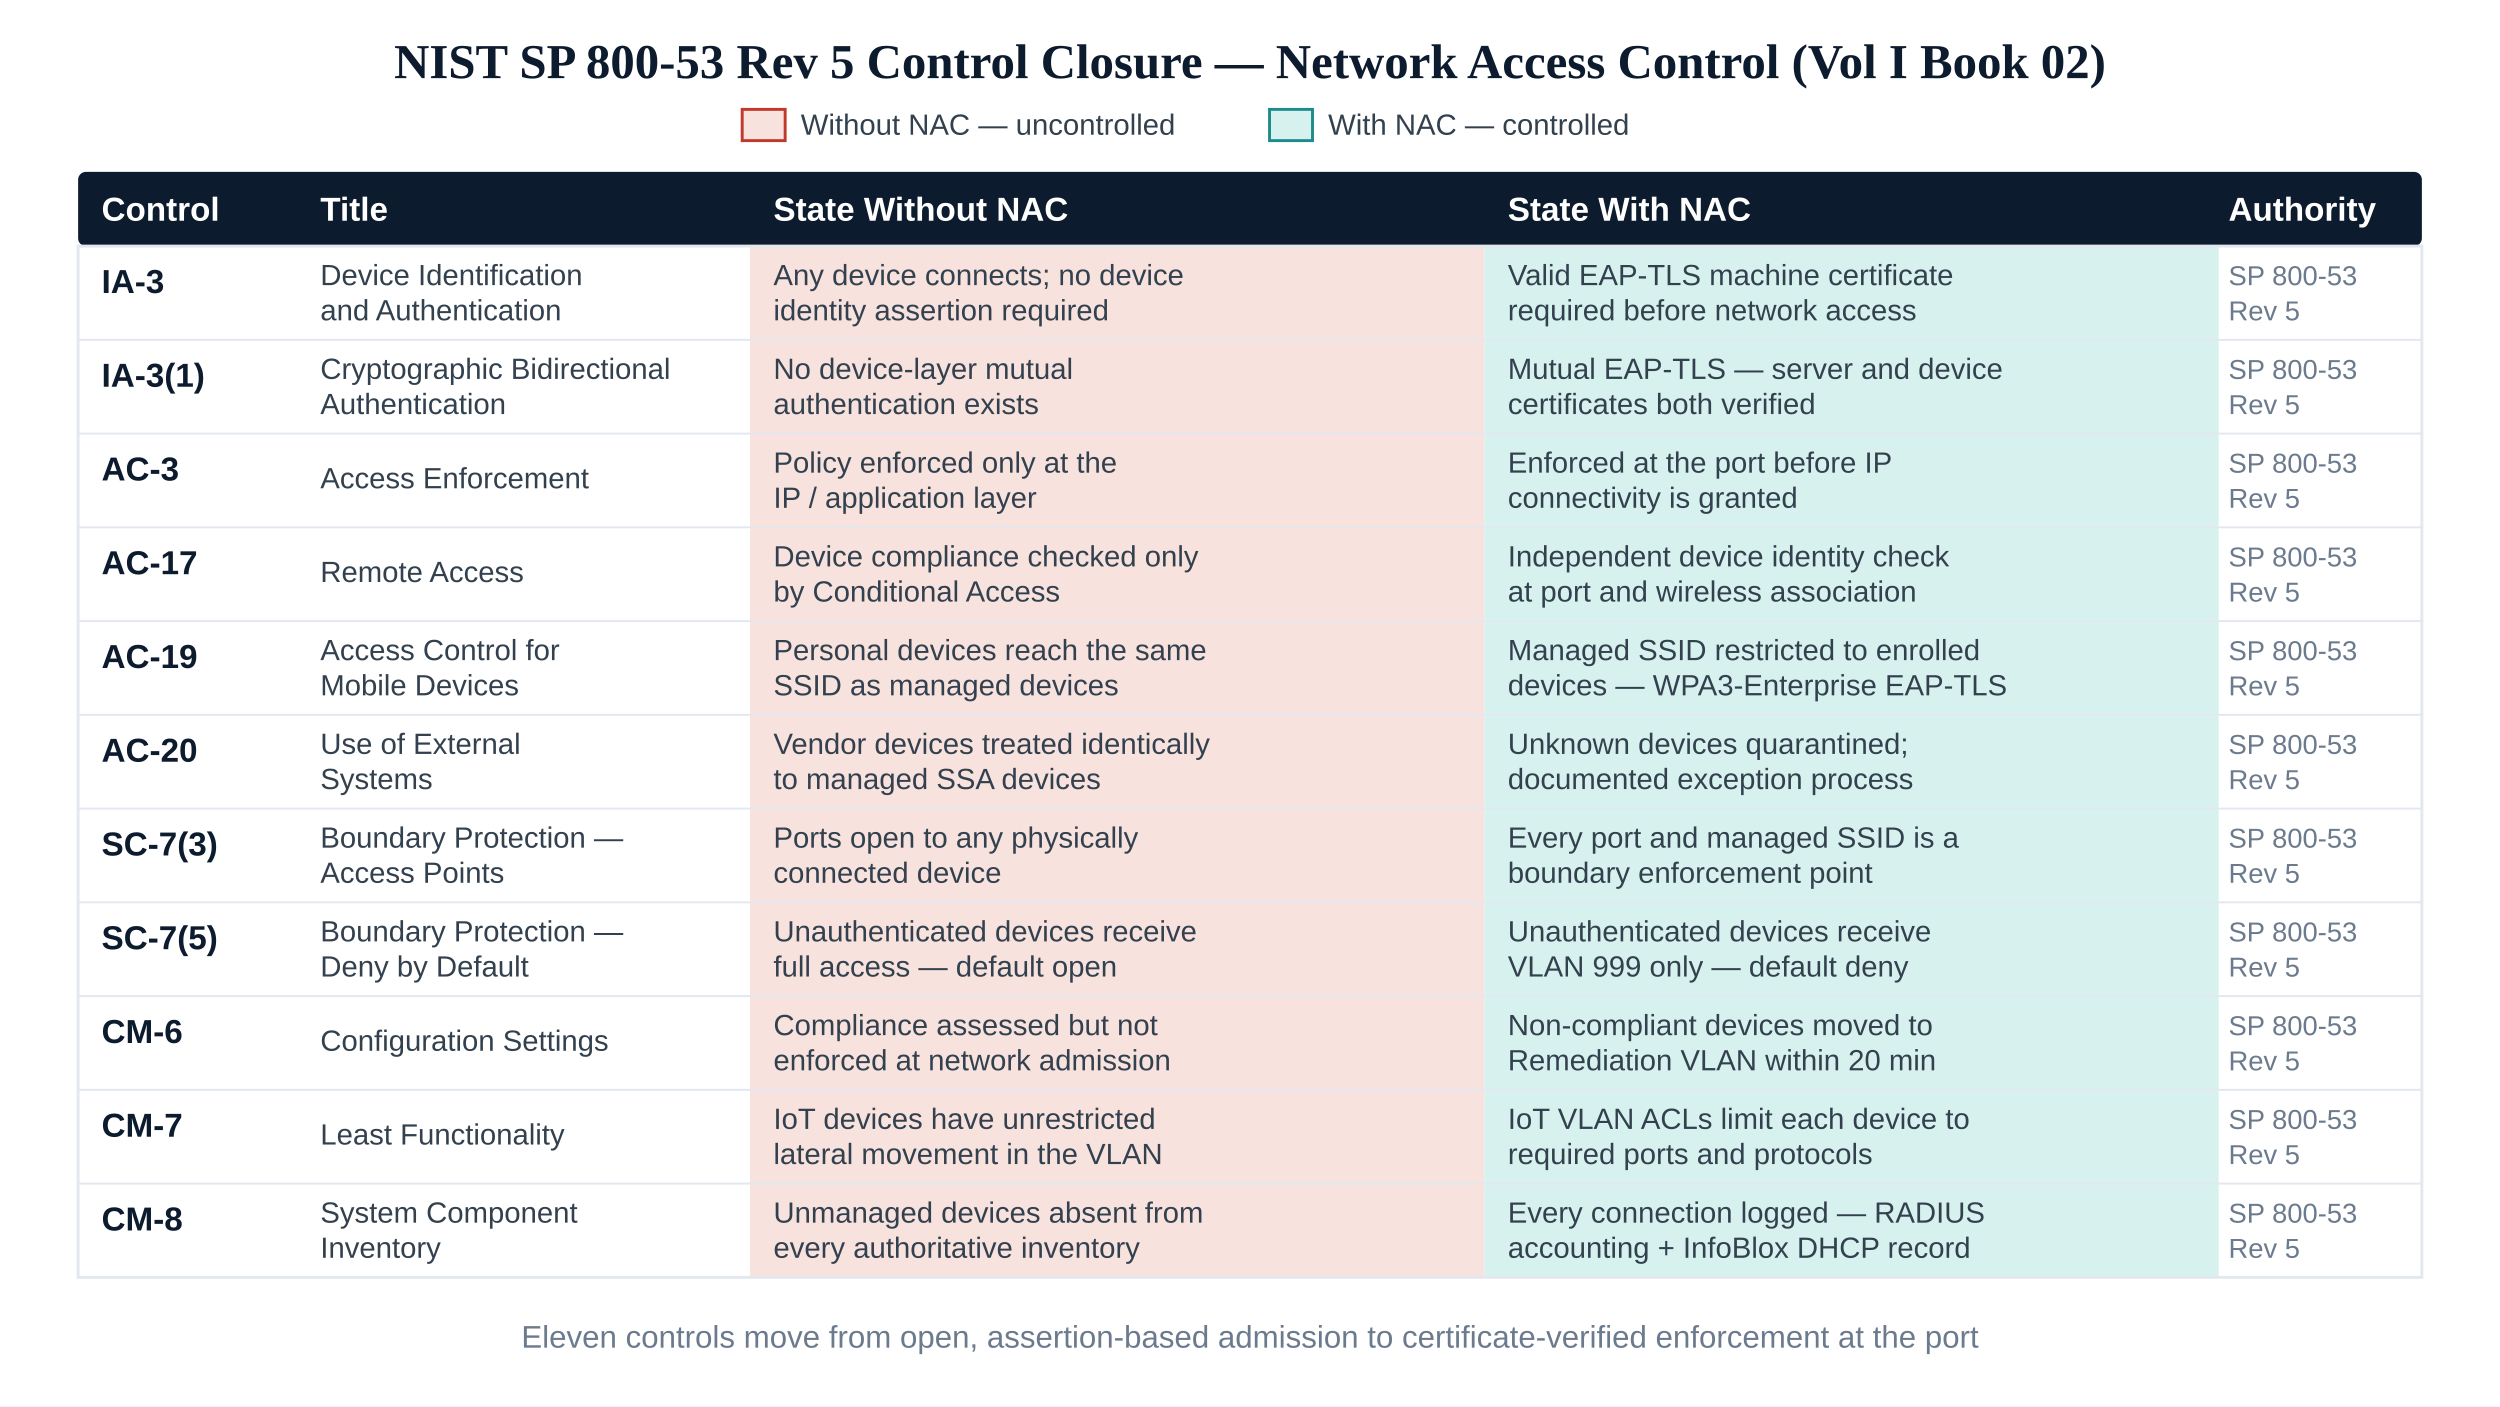
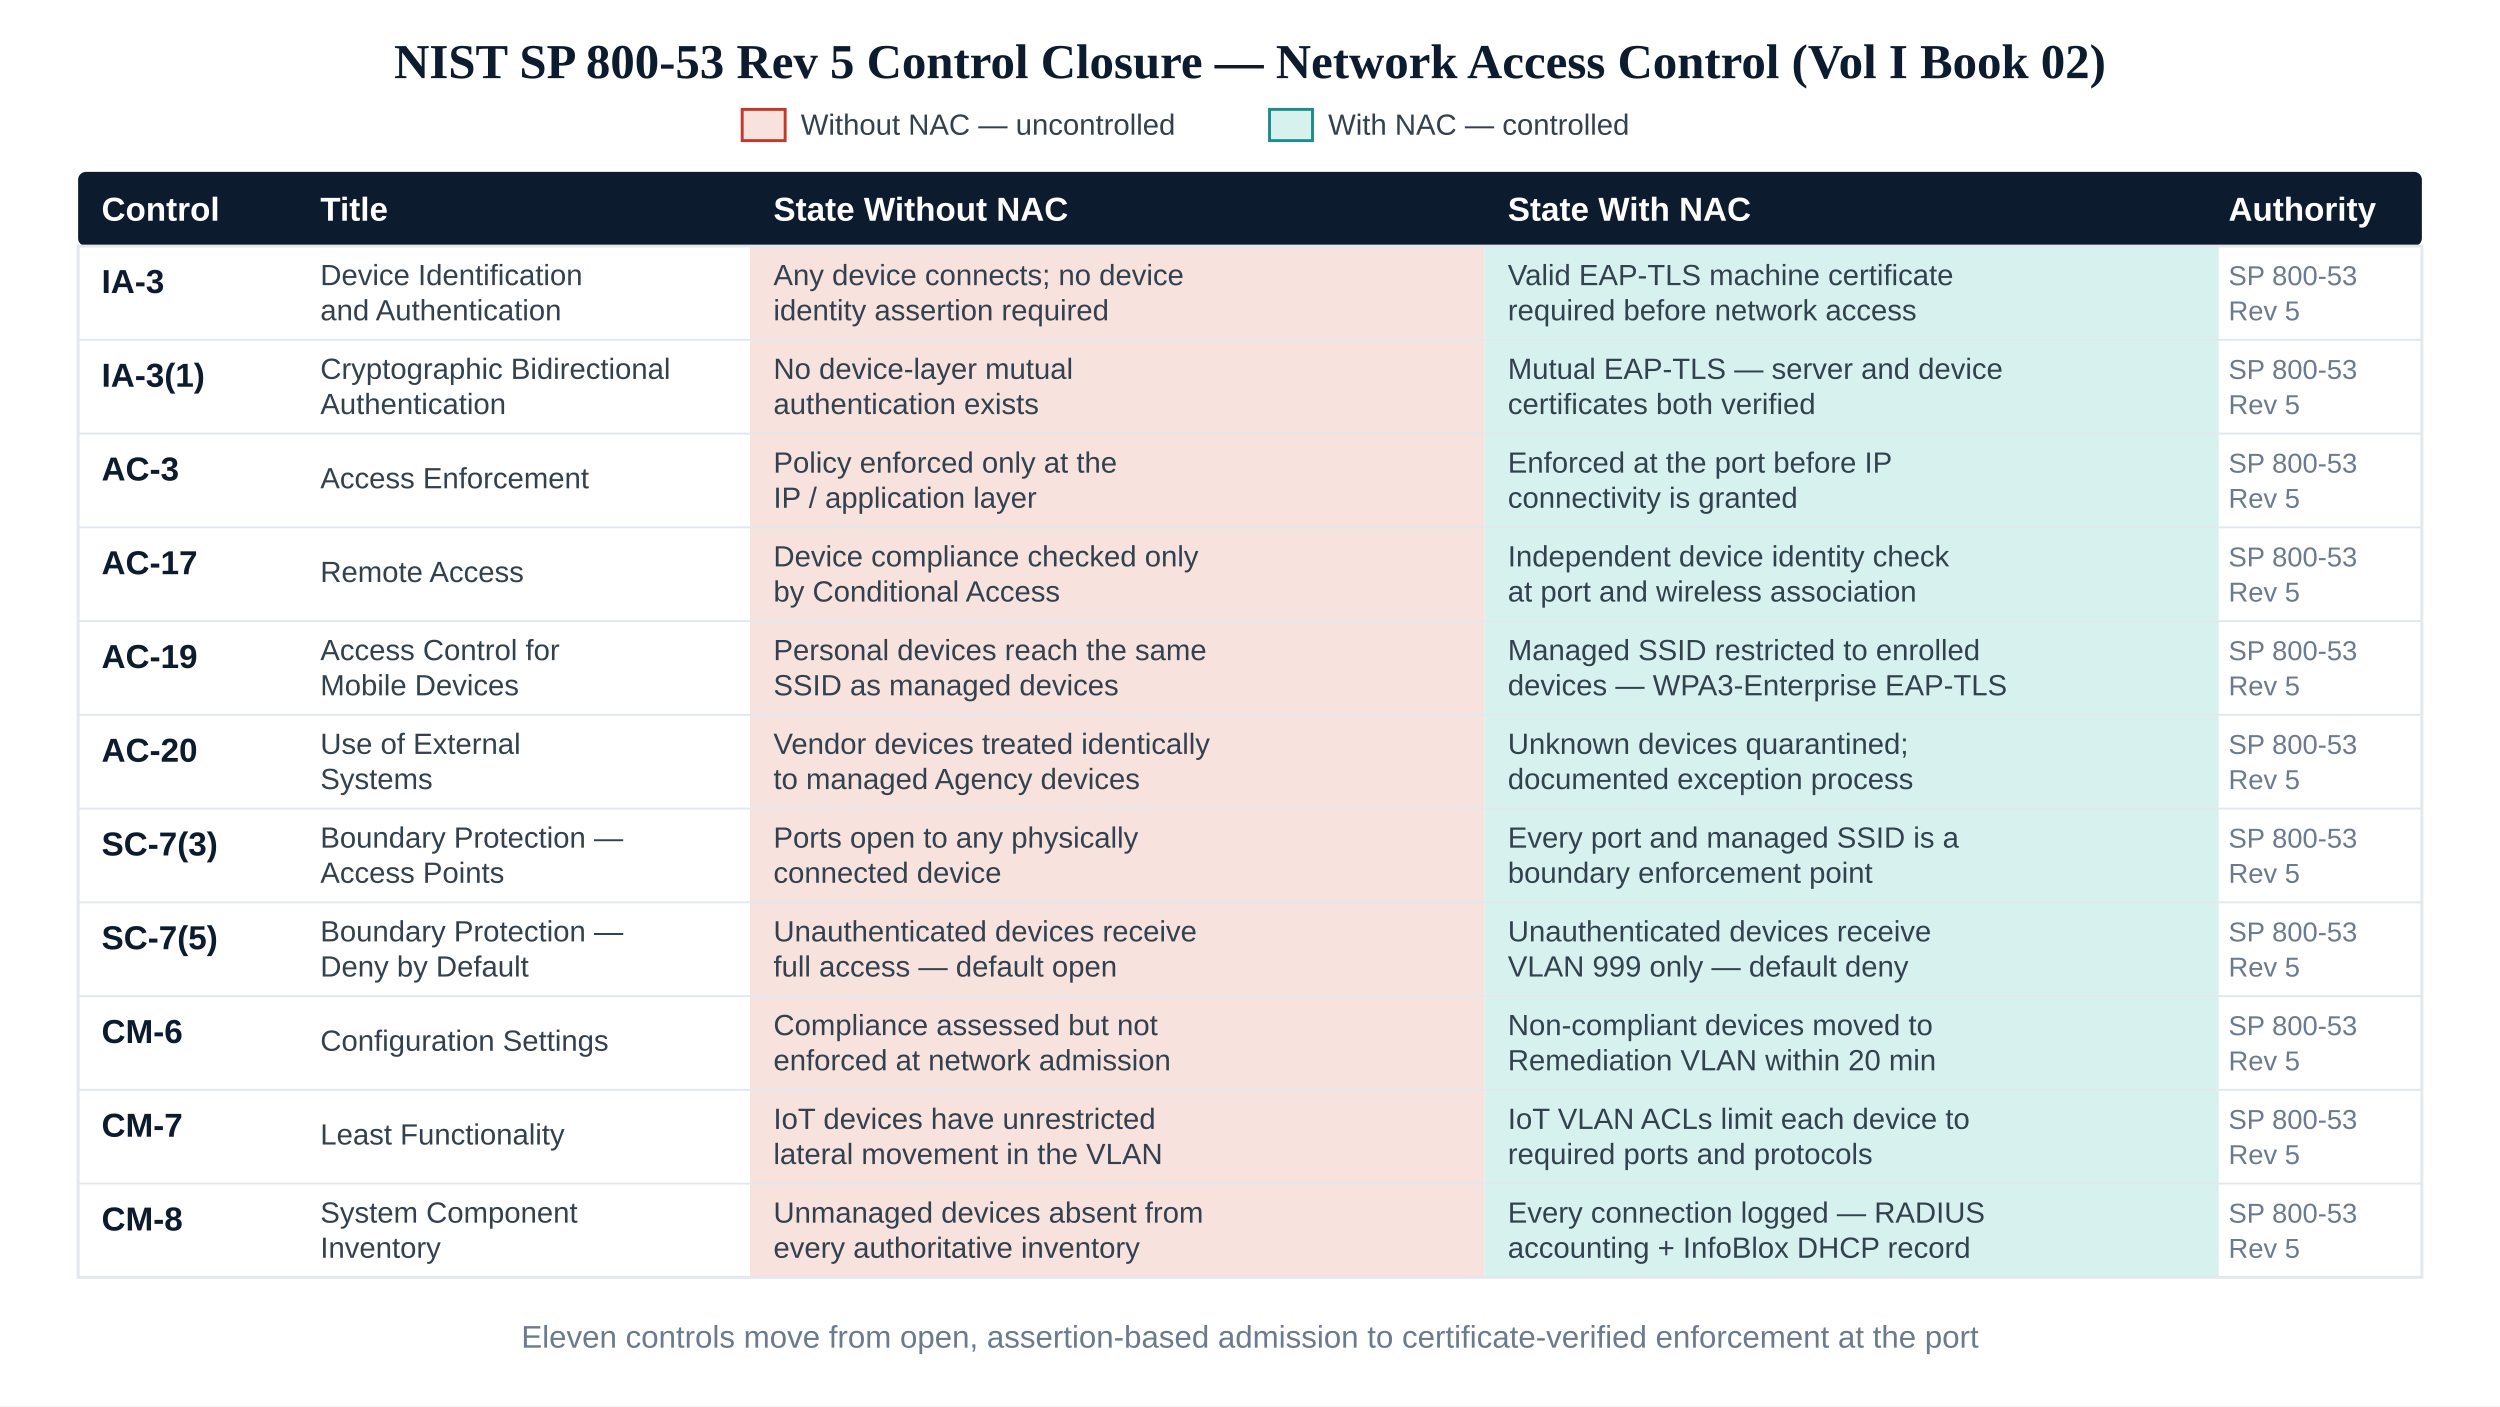
<svg xmlns="http://www.w3.org/2000/svg" viewBox="0 0 1280 720" font-family="Arial, 'Helvetica Neue', Helvetica, sans-serif">
  <rect width="1280" height="720" fill="#FFFFFF" />
  <text x="640" y="40" text-anchor="middle" font-family="Georgia, 'Times New Roman', serif" font-size="25" font-weight="bold" fill="#0D1B2E">NIST SP 800-53 Rev 5 Control Closure — Network Access Control (Vol I Book 02)</text>
  <rect x="380" y="56" width="22" height="16" fill="#F7E2DE" stroke="#C0392B" stroke-width="1.5" />
  <text x="410" y="69" font-size="15" fill="#33414F">Without NAC — uncontrolled</text>
  <rect x="650" y="56" width="22" height="16" fill="#D7F2EE" stroke="#1E8C8C" stroke-width="1.5" />
  <text x="680" y="69" font-size="15" fill="#33414F">With NAC — controlled</text>
  <rect x="384" y="126" width="376" height="528" fill="#F7E2DE" />
  <rect x="760" y="126" width="376" height="528" fill="#D7F2EE" />
  <rect x="40" y="88" width="1200" height="38" rx="4" fill="#0D1B2E" />
  <text x="52" y="113" font-size="17" font-weight="bold" fill="#FFFFFF">Control</text>
  <text x="164" y="113" font-size="17" font-weight="bold" fill="#FFFFFF">Title</text>
  <text x="396" y="113" font-size="17" font-weight="bold" fill="#FFFFFF">State Without NAC</text>
  <text x="772" y="113" font-size="17" font-weight="bold" fill="#FFFFFF">State With NAC</text>
  <text x="1141" y="113" font-size="17" font-weight="bold" fill="#FFFFFF">Authority</text>
  <line x1="40" y1="174" x2="1240" y2="174" stroke="#E3E8EF" stroke-width="1" />
  <line x1="40" y1="222" x2="1240" y2="222" stroke="#E3E8EF" stroke-width="1" />
  <line x1="40" y1="270" x2="1240" y2="270" stroke="#E3E8EF" stroke-width="1" />
  <line x1="40" y1="318" x2="1240" y2="318" stroke="#E3E8EF" stroke-width="1" />
  <line x1="40" y1="366" x2="1240" y2="366" stroke="#E3E8EF" stroke-width="1" />
  <line x1="40" y1="414" x2="1240" y2="414" stroke="#E3E8EF" stroke-width="1" />
  <line x1="40" y1="462" x2="1240" y2="462" stroke="#E3E8EF" stroke-width="1" />
  <line x1="40" y1="510" x2="1240" y2="510" stroke="#E3E8EF" stroke-width="1" />
  <line x1="40" y1="558" x2="1240" y2="558" stroke="#E3E8EF" stroke-width="1" />
  <line x1="40" y1="606" x2="1240" y2="606" stroke="#E3E8EF" stroke-width="1" />
  <rect x="40" y="126" width="1200" height="528" fill="none" stroke="#E3E8EF" stroke-width="1.5" />
  <text x="52" y="150" font-size="17" font-weight="bold" fill="#0D1B2E">IA-3</text>
  <text x="164" y="146" font-size="15" fill="#33414F">Device Identification</text>
  <text x="164" y="164" font-size="15" fill="#33414F">and Authentication</text>
  <text x="396" y="146" font-size="15" fill="#33414F">Any device connects; no device</text>
  <text x="396" y="164" font-size="15" fill="#33414F">identity assertion required</text>
  <text x="772" y="146" font-size="15" fill="#33414F">Valid EAP-TLS machine certificate</text>
  <text x="772" y="164" font-size="15" fill="#33414F">required before network access</text>
  <text x="1141" y="146" font-size="14" fill="#6B7A8D">SP 800-53</text>
  <text x="1141" y="164" font-size="14" fill="#6B7A8D">Rev 5</text>
  <text x="52" y="198" font-size="17" font-weight="bold" fill="#0D1B2E">IA-3(1)</text>
  <text x="164" y="194" font-size="15" fill="#33414F">Cryptographic Bidirectional</text>
  <text x="164" y="212" font-size="15" fill="#33414F">Authentication</text>
  <text x="396" y="194" font-size="15" fill="#33414F">No device-layer mutual</text>
  <text x="396" y="212" font-size="15" fill="#33414F">authentication exists</text>
  <text x="772" y="194" font-size="15" fill="#33414F">Mutual EAP-TLS — server and device</text>
  <text x="772" y="212" font-size="15" fill="#33414F">certificates both verified</text>
  <text x="1141" y="194" font-size="14" fill="#6B7A8D">SP 800-53</text>
  <text x="1141" y="212" font-size="14" fill="#6B7A8D">Rev 5</text>
  <text x="52" y="246" font-size="17" font-weight="bold" fill="#0D1B2E">AC-3</text>
  <text x="164" y="250" font-size="15" fill="#33414F">Access Enforcement</text>
  <text x="396" y="242" font-size="15" fill="#33414F">Policy enforced only at the</text>
  <text x="396" y="260" font-size="15" fill="#33414F">IP / application layer</text>
  <text x="772" y="242" font-size="15" fill="#33414F">Enforced at the port before IP</text>
  <text x="772" y="260" font-size="15" fill="#33414F">connectivity is granted</text>
  <text x="1141" y="242" font-size="14" fill="#6B7A8D">SP 800-53</text>
  <text x="1141" y="260" font-size="14" fill="#6B7A8D">Rev 5</text>
  <text x="52" y="294" font-size="17" font-weight="bold" fill="#0D1B2E">AC-17</text>
  <text x="164" y="298" font-size="15" fill="#33414F">Remote Access</text>
  <text x="396" y="290" font-size="15" fill="#33414F">Device compliance checked only</text>
  <text x="396" y="308" font-size="15" fill="#33414F">by Conditional Access</text>
  <text x="772" y="290" font-size="15" fill="#33414F">Independent device identity check</text>
  <text x="772" y="308" font-size="15" fill="#33414F">at port and wireless association</text>
  <text x="1141" y="290" font-size="14" fill="#6B7A8D">SP 800-53</text>
  <text x="1141" y="308" font-size="14" fill="#6B7A8D">Rev 5</text>
  <text x="52" y="342" font-size="17" font-weight="bold" fill="#0D1B2E">AC-19</text>
  <text x="164" y="338" font-size="15" fill="#33414F">Access Control for</text>
  <text x="164" y="356" font-size="15" fill="#33414F">Mobile Devices</text>
  <text x="396" y="338" font-size="15" fill="#33414F">Personal devices reach the same</text>
  <text x="396" y="356" font-size="15" fill="#33414F">SSID as managed devices</text>
  <text x="772" y="338" font-size="15" fill="#33414F">Managed SSID restricted to enrolled</text>
  <text x="772" y="356" font-size="15" fill="#33414F">devices — WPA3-Enterprise EAP-TLS</text>
  <text x="1141" y="338" font-size="14" fill="#6B7A8D">SP 800-53</text>
  <text x="1141" y="356" font-size="14" fill="#6B7A8D">Rev 5</text>
  <text x="52" y="390" font-size="17" font-weight="bold" fill="#0D1B2E">AC-20</text>
  <text x="164" y="386" font-size="15" fill="#33414F">Use of External</text>
  <text x="164" y="404" font-size="15" fill="#33414F">Systems</text>
  <text x="396" y="386" font-size="15" fill="#33414F">Vendor devices treated identically</text>
-   <text x="396" y="404" font-size="15" fill="#33414F">to managed SSA devices</text>
+   <text x="396" y="404" font-size="15" fill="#33414F">to managed Agency devices</text>
  <text x="772" y="386" font-size="15" fill="#33414F">Unknown devices quarantined;</text>
  <text x="772" y="404" font-size="15" fill="#33414F">documented exception process</text>
  <text x="1141" y="386" font-size="14" fill="#6B7A8D">SP 800-53</text>
  <text x="1141" y="404" font-size="14" fill="#6B7A8D">Rev 5</text>
  <text x="52" y="438" font-size="17" font-weight="bold" fill="#0D1B2E">SC-7(3)</text>
  <text x="164" y="434" font-size="15" fill="#33414F">Boundary Protection —</text>
  <text x="164" y="452" font-size="15" fill="#33414F">Access Points</text>
  <text x="396" y="434" font-size="15" fill="#33414F">Ports open to any physically</text>
  <text x="396" y="452" font-size="15" fill="#33414F">connected device</text>
  <text x="772" y="434" font-size="15" fill="#33414F">Every port and managed SSID is a</text>
  <text x="772" y="452" font-size="15" fill="#33414F">boundary enforcement point</text>
  <text x="1141" y="434" font-size="14" fill="#6B7A8D">SP 800-53</text>
  <text x="1141" y="452" font-size="14" fill="#6B7A8D">Rev 5</text>
  <text x="52" y="486" font-size="17" font-weight="bold" fill="#0D1B2E">SC-7(5)</text>
  <text x="164" y="482" font-size="15" fill="#33414F">Boundary Protection —</text>
  <text x="164" y="500" font-size="15" fill="#33414F">Deny by Default</text>
  <text x="396" y="482" font-size="15" fill="#33414F">Unauthenticated devices receive</text>
  <text x="396" y="500" font-size="15" fill="#33414F">full access — default open</text>
  <text x="772" y="482" font-size="15" fill="#33414F">Unauthenticated devices receive</text>
  <text x="772" y="500" font-size="15" fill="#33414F">VLAN 999 only — default deny</text>
  <text x="1141" y="482" font-size="14" fill="#6B7A8D">SP 800-53</text>
  <text x="1141" y="500" font-size="14" fill="#6B7A8D">Rev 5</text>
  <text x="52" y="534" font-size="17" font-weight="bold" fill="#0D1B2E">CM-6</text>
  <text x="164" y="538" font-size="15" fill="#33414F">Configuration Settings</text>
  <text x="396" y="530" font-size="15" fill="#33414F">Compliance assessed but not</text>
  <text x="396" y="548" font-size="15" fill="#33414F">enforced at network admission</text>
  <text x="772" y="530" font-size="15" fill="#33414F">Non-compliant devices moved to</text>
  <text x="772" y="548" font-size="15" fill="#33414F">Remediation VLAN within 20 min</text>
  <text x="1141" y="530" font-size="14" fill="#6B7A8D">SP 800-53</text>
  <text x="1141" y="548" font-size="14" fill="#6B7A8D">Rev 5</text>
  <text x="52" y="582" font-size="17" font-weight="bold" fill="#0D1B2E">CM-7</text>
  <text x="164" y="586" font-size="15" fill="#33414F">Least Functionality</text>
  <text x="396" y="578" font-size="15" fill="#33414F">IoT devices have unrestricted</text>
  <text x="396" y="596" font-size="15" fill="#33414F">lateral movement in the VLAN</text>
  <text x="772" y="578" font-size="15" fill="#33414F">IoT VLAN ACLs limit each device to</text>
  <text x="772" y="596" font-size="15" fill="#33414F">required ports and protocols</text>
  <text x="1141" y="578" font-size="14" fill="#6B7A8D">SP 800-53</text>
  <text x="1141" y="596" font-size="14" fill="#6B7A8D">Rev 5</text>
  <text x="52" y="630" font-size="17" font-weight="bold" fill="#0D1B2E">CM-8</text>
  <text x="164" y="626" font-size="15" fill="#33414F">System Component</text>
  <text x="164" y="644" font-size="15" fill="#33414F">Inventory</text>
  <text x="396" y="626" font-size="15" fill="#33414F">Unmanaged devices absent from</text>
  <text x="396" y="644" font-size="15" fill="#33414F">every authoritative inventory</text>
  <text x="772" y="626" font-size="15" fill="#33414F">Every connection logged — RADIUS</text>
  <text x="772" y="644" font-size="15" fill="#33414F">accounting + InfoBlox DHCP record</text>
  <text x="1141" y="626" font-size="14" fill="#6B7A8D">SP 800-53</text>
  <text x="1141" y="644" font-size="14" fill="#6B7A8D">Rev 5</text>
  <text x="640" y="690" text-anchor="middle" font-size="16" fill="#6B7A8D">Eleven controls move from open, assertion-based admission to certificate-verified enforcement at the port</text>
</svg>
